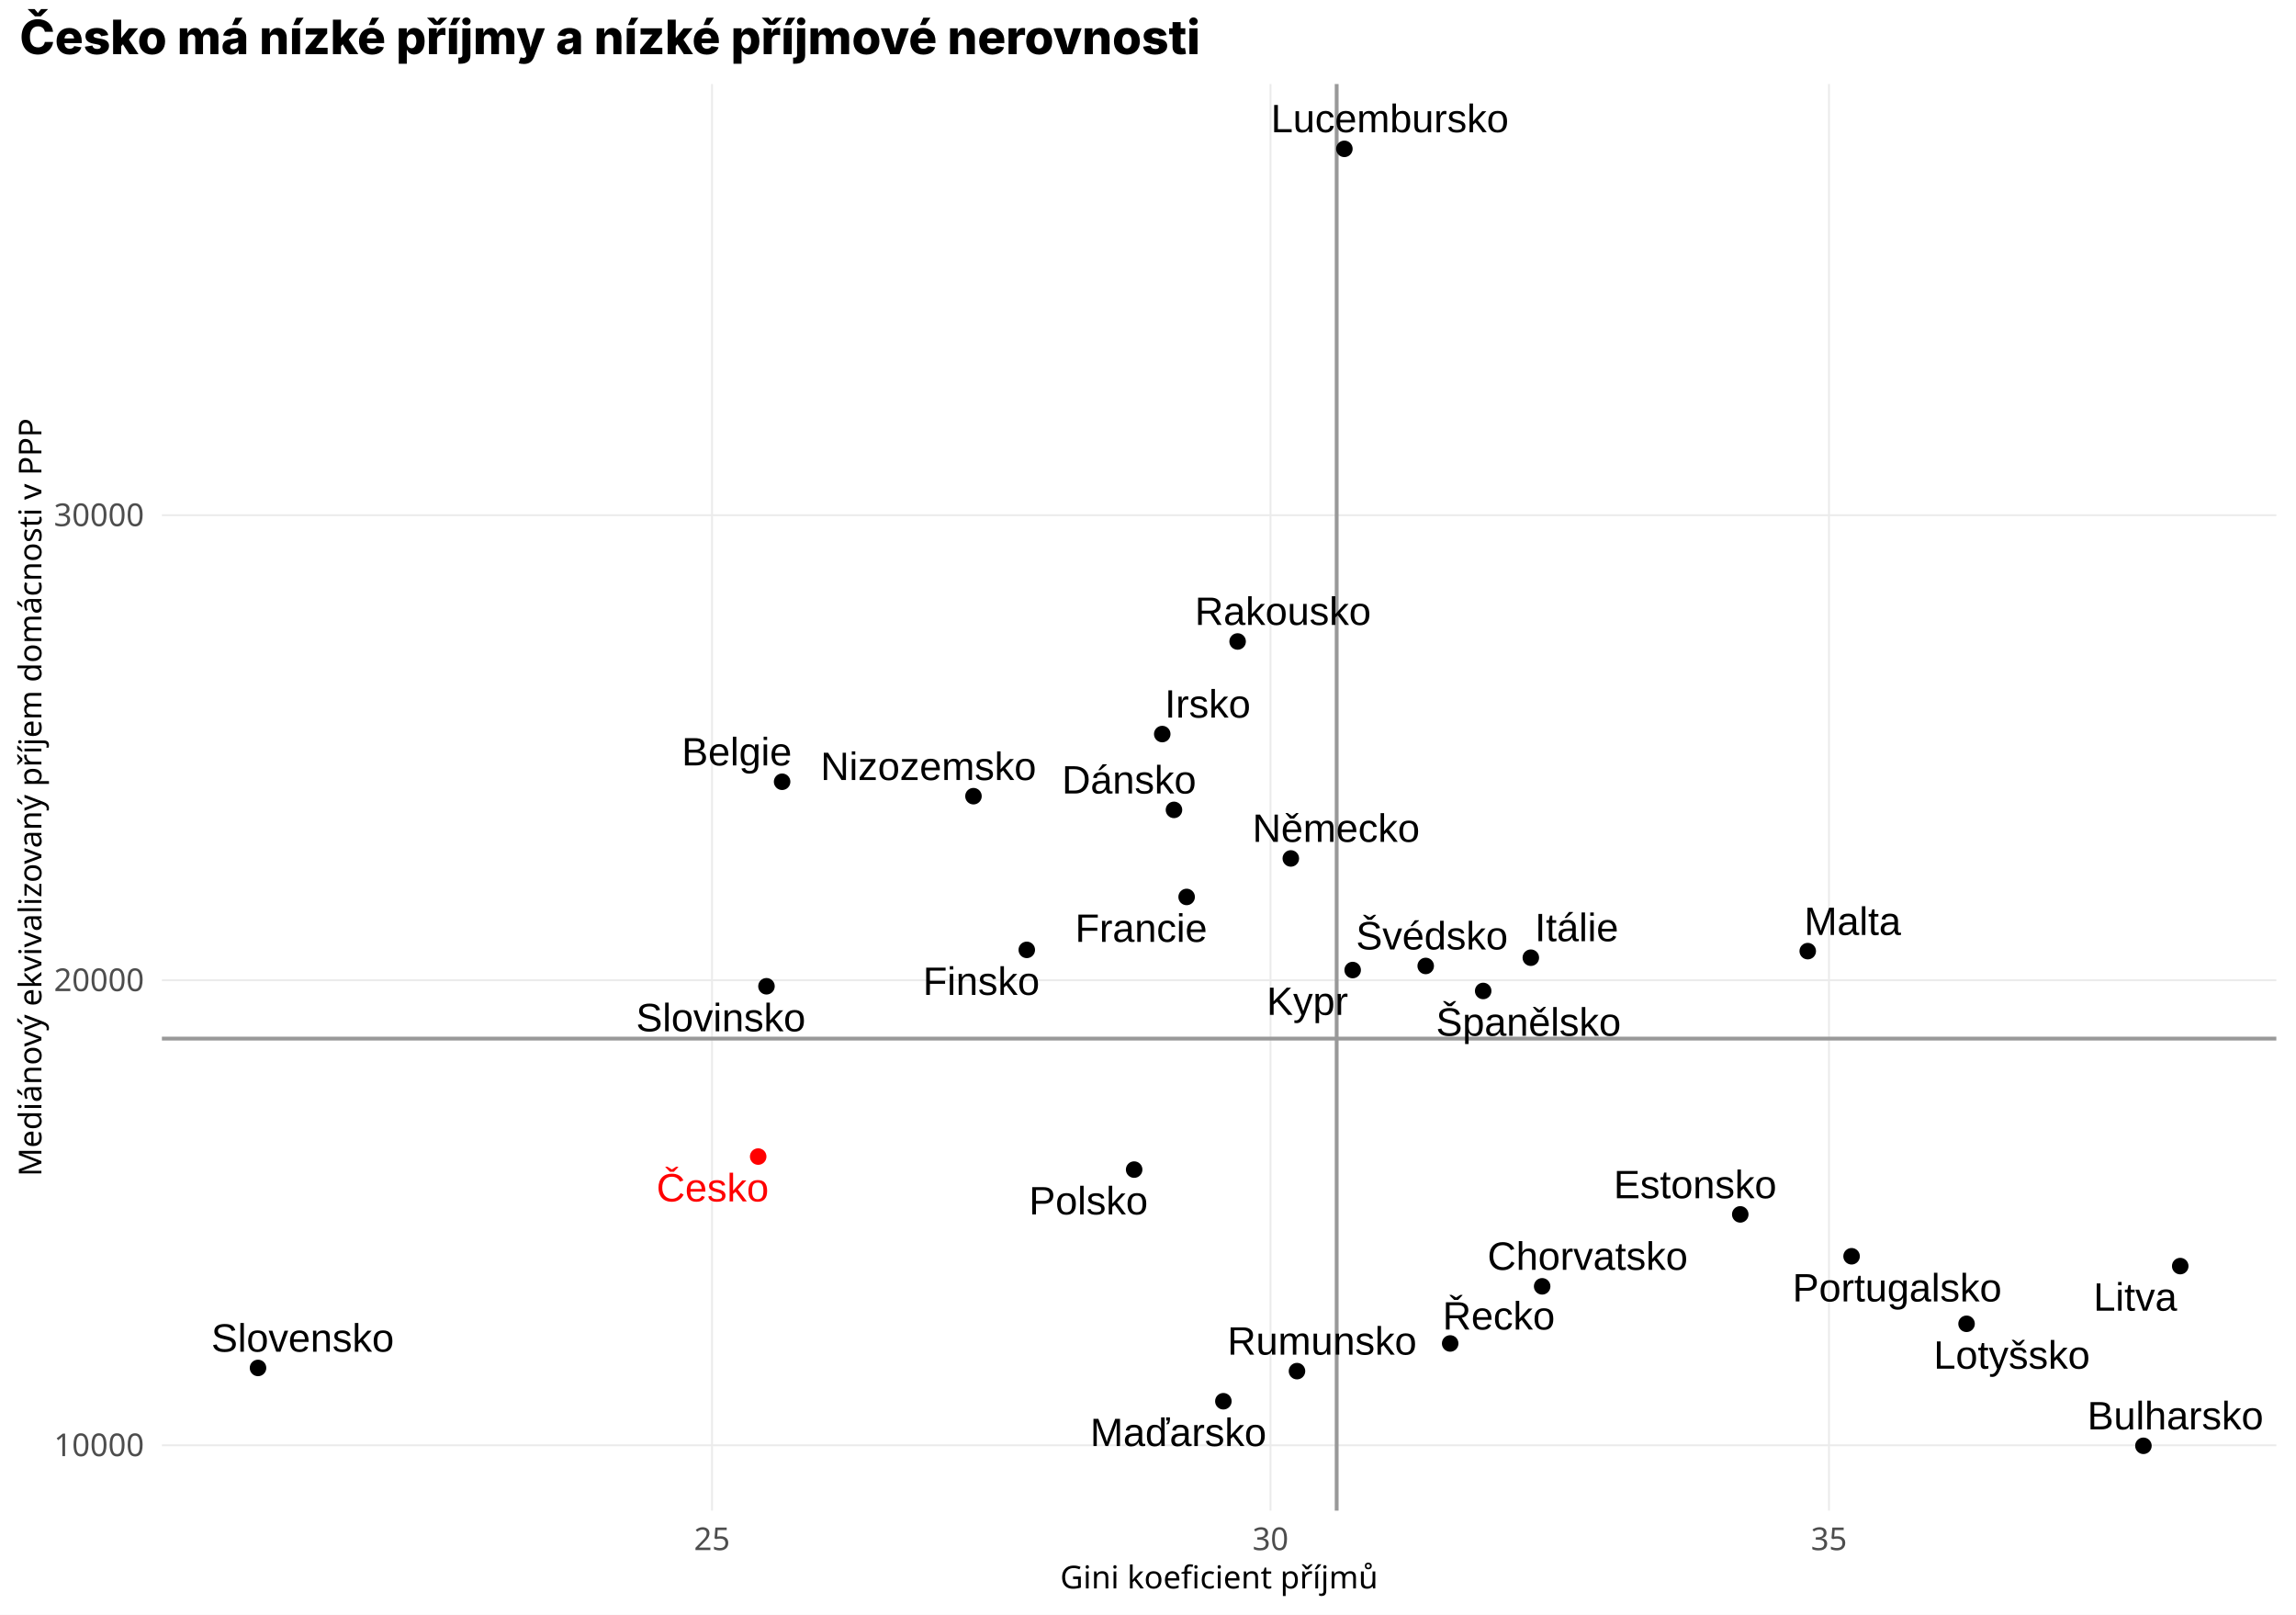
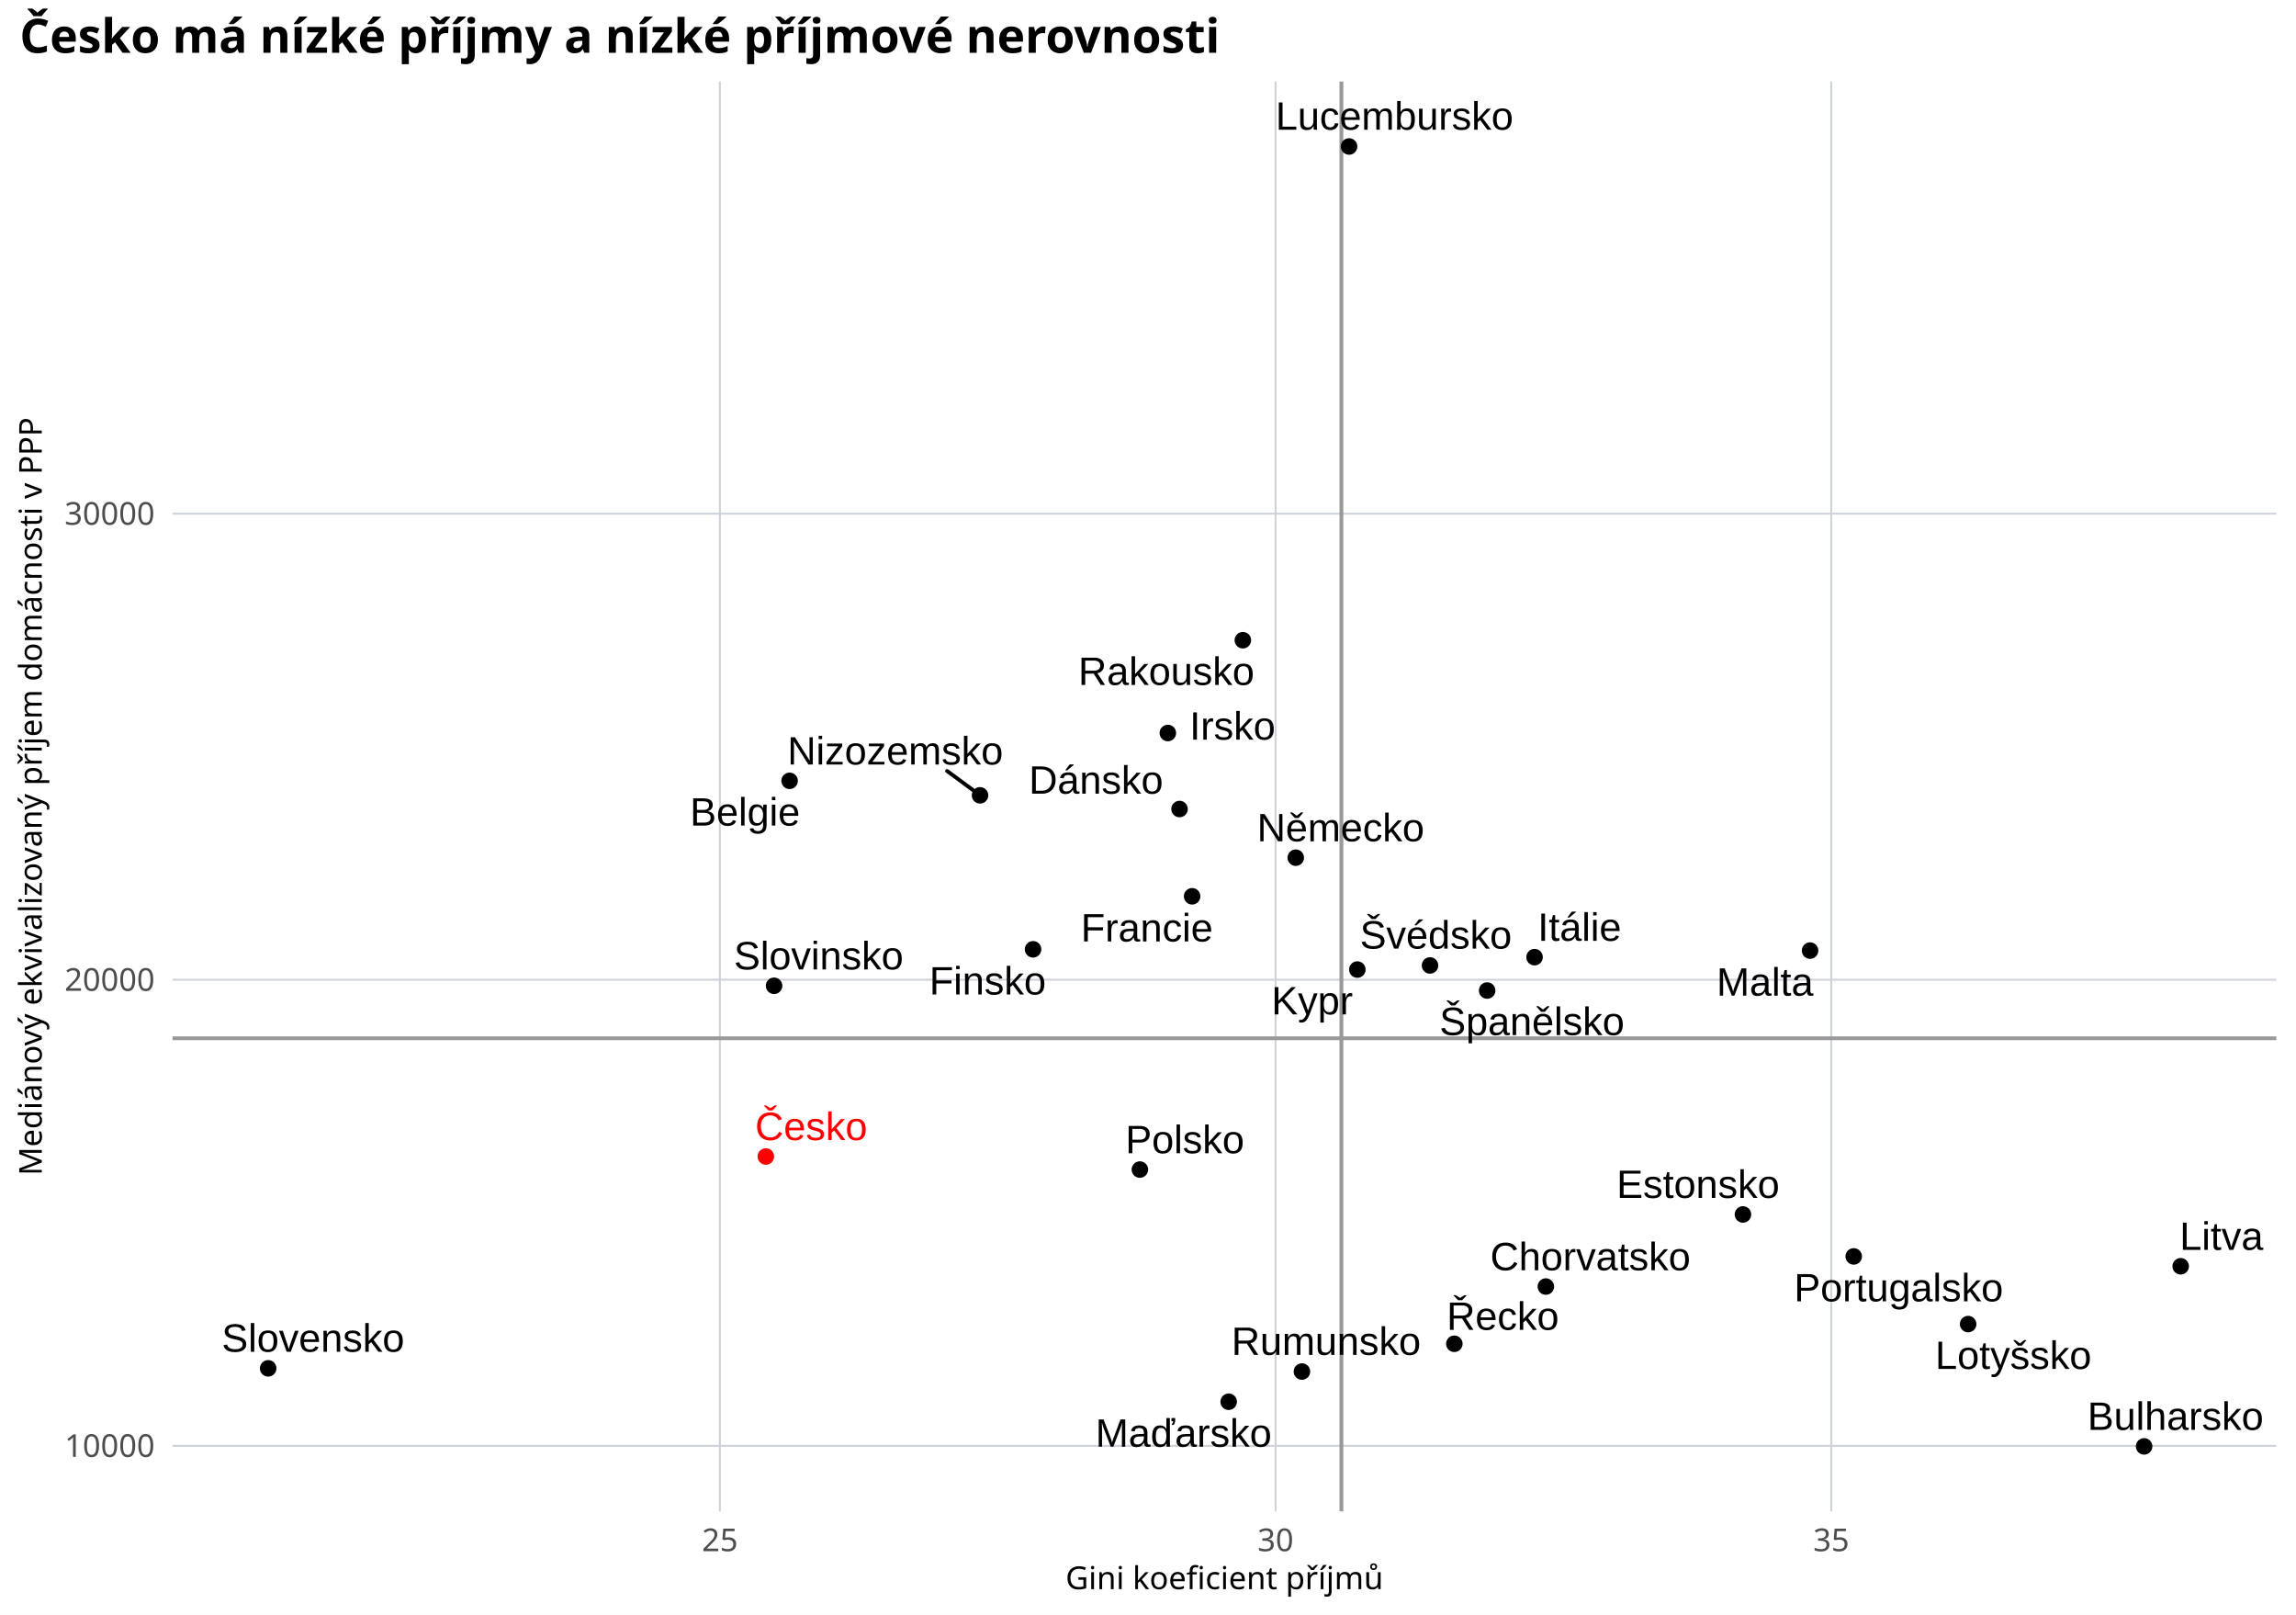
<svg xmlns="http://www.w3.org/2000/svg" class="svglite" width="640.00pt" height="450.00pt" viewBox="0 0 640.00 450.00">
  <defs>
    <style type="text/css">
    .svglite line, .svglite polyline, .svglite polygon, .svglite path, .svglite rect, .svglite circle {
      fill: none;
      stroke: #000000;
      stroke-linecap: round;
      stroke-linejoin: round;
      stroke-miterlimit: 10.00;
    }
    .svglite text {
      white-space: pre;
    }
  </style>
  </defs>
  <rect width="100%" height="100%" style="stroke: none; fill: #FFFFFF;" />
  <defs>
    <clipPath id="cpMC4wMHw2NDAuMDB8MC4wMHw0NTAuMDA=">
      <rect x="0.00" y="0.00" width="640.00" height="450.00" />
    </clipPath>
  </defs>
  <g clip-path="url(#cpMC4wMHw2NDAuMDB8MC4wMHw0NTAuMDA=)">
</g>
  <defs>
-     <clipPath id="cpNDUuMTN8NjM0LjUyfDIzLjQxfDQyMC45Nw==">
-       <rect x="45.13" y="23.41" width="589.39" height="397.56" />
+     <clipPath id="cpNDguMDl8NjM0LjUyfDIyLjcxfDQyMS4xNw==">
+       <rect x="48.09" y="22.71" width="586.43" height="398.46" />
    </clipPath>
  </defs>
-   <g clip-path="url(#cpNDUuMTN8NjM0LjUyfDIzLjQxfDQyMC45Nw==)">
-     <polyline points="45.13,402.75 634.52,402.75 " style="stroke-width: 0.53; stroke: #EBEBEB; stroke-linecap: butt;" />
-     <polyline points="45.13,273.16 634.52,273.16 " style="stroke-width: 0.53; stroke: #EBEBEB; stroke-linecap: butt;" />
-     <polyline points="45.13,143.58 634.52,143.58 " style="stroke-width: 0.53; stroke: #EBEBEB; stroke-linecap: butt;" />
-     <polyline points="198.47,420.97 198.47,23.41 " style="stroke-width: 0.53; stroke: #EBEBEB; stroke-linecap: butt;" />
-     <polyline points="354.15,420.97 354.15,23.41 " style="stroke-width: 0.53; stroke: #EBEBEB; stroke-linecap: butt;" />
-     <polyline points="509.82,420.97 509.82,23.41 " style="stroke-width: 0.53; stroke: #EBEBEB; stroke-linecap: butt;" />
-     <line x1="45.13" y1="289.42" x2="634.52" y2="289.42" style="stroke-width: 1.07; stroke: #999999; stroke-linecap: butt;" />
-     <line x1="372.59" y1="420.97" x2="372.59" y2="23.41" style="stroke-width: 1.07; stroke: #999999; stroke-linecap: butt;" />
-     <circle cx="597.47" cy="402.90" r="1.95" style="stroke-width: 0.71; fill: #000000;" />
-     <circle cx="341.01" cy="390.48" r="1.95" style="stroke-width: 0.71; fill: #000000;" />
-     <circle cx="71.92" cy="381.20" r="1.95" style="stroke-width: 0.71; fill: #000000;" />
-     <circle cx="404.23" cy="374.38" r="1.95" style="stroke-width: 0.71; fill: #000000;" />
-     <circle cx="361.53" cy="382.09" r="1.95" style="stroke-width: 0.71; fill: #000000;" />
-     <circle cx="429.87" cy="358.46" r="1.95" style="stroke-width: 0.71; fill: #000000;" />
-     <circle cx="548.17" cy="368.90" r="1.95" style="stroke-width: 0.71; fill: #000000;" />
-     <circle cx="607.73" cy="352.82" r="1.95" style="stroke-width: 0.71; fill: #000000;" />
-     <circle cx="516.12" cy="350.08" r="1.95" style="stroke-width: 0.71; fill: #000000;" />
-     <circle cx="485.09" cy="338.41" r="1.95" style="stroke-width: 0.71; fill: #000000;" />
-     <circle cx="316.14" cy="325.93" r="1.95" style="stroke-width: 0.71; fill: #000000;" />
-     <circle cx="211.34" cy="322.30" r="1.95" style="stroke-width: 0.71; stroke: #FF0000; fill: #FF0000;" />
-     <circle cx="503.90" cy="265.05" r="1.95" style="stroke-width: 0.71; fill: #000000;" />
-     <circle cx="377.05" cy="270.32" r="1.95" style="stroke-width: 0.71; fill: #000000;" />
-     <circle cx="413.43" cy="276.15" r="1.95" style="stroke-width: 0.71; fill: #000000;" />
-     <circle cx="213.65" cy="274.84" r="1.95" style="stroke-width: 0.71; fill: #000000;" />
-     <circle cx="426.71" cy="266.88" r="1.95" style="stroke-width: 0.71; fill: #000000;" />
-     <circle cx="330.77" cy="249.95" r="1.95" style="stroke-width: 0.71; fill: #000000;" />
-     <circle cx="359.81" cy="239.22" r="1.95" style="stroke-width: 0.71; fill: #000000;" />
-     <circle cx="397.41" cy="269.18" r="1.95" style="stroke-width: 0.71; fill: #000000;" />
-     <circle cx="327.24" cy="225.69" r="1.95" style="stroke-width: 0.71; fill: #000000;" />
-     <circle cx="218.01" cy="217.85" r="1.95" style="stroke-width: 0.71; fill: #000000;" />
-     <circle cx="271.35" cy="221.87" r="1.95" style="stroke-width: 0.71; fill: #000000;" />
-     <circle cx="286.21" cy="264.70" r="1.95" style="stroke-width: 0.71; fill: #000000;" />
-     <circle cx="323.97" cy="204.56" r="1.95" style="stroke-width: 0.71; fill: #000000;" />
-     <circle cx="344.98" cy="178.76" r="1.95" style="stroke-width: 0.71; fill: #000000;" />
-     <circle cx="374.74" cy="41.48" r="1.95" style="stroke-width: 0.71; fill: #000000;" />
-     <text x="606.37" y="398.32" text-anchor="middle" style="font-size: 11.04px; font-family: &quot;Arial&quot;;" textLength="49.05px" lengthAdjust="spacingAndGlyphs">Bulharsko</text>
-     <text x="328.45" y="402.97" text-anchor="middle" style="font-size: 11.04px; font-family: &quot;Arial&quot;;" textLength="49.57px" lengthAdjust="spacingAndGlyphs">Maďarsko</text>
-     <text x="84.36" y="376.67" text-anchor="middle" style="font-size: 11.04px; font-family: &quot;Arial&quot;;" textLength="50.89px" lengthAdjust="spacingAndGlyphs">Slovensko</text>
-     <text x="417.78" y="370.50" text-anchor="middle" style="font-size: 11.04px; font-family: &quot;Arial&quot;;" textLength="31.26px" lengthAdjust="spacingAndGlyphs">Řecko</text>
-     <text x="368.51" y="377.49" text-anchor="middle" style="font-size: 11.04px; font-family: &quot;Arial&quot;;" textLength="52.72px" lengthAdjust="spacingAndGlyphs">Rumunsko</text>
-     <text x="442.54" y="353.86" text-anchor="middle" style="font-size: 11.04px; font-family: &quot;Arial&quot;;" textLength="55.79px" lengthAdjust="spacingAndGlyphs">Chorvatsko</text>
-     <text x="560.78" y="381.41" text-anchor="middle" style="font-size: 11.04px; font-family: &quot;Arial&quot;;" textLength="43.53px" lengthAdjust="spacingAndGlyphs">Lotyšsko</text>
-     <text x="595.20" y="365.24" text-anchor="middle" style="font-size: 11.04px; font-family: &quot;Arial&quot;;" textLength="23.30px" lengthAdjust="spacingAndGlyphs">Litva</text>
-     <text x="528.81" y="362.67" text-anchor="middle" style="font-size: 11.04px; font-family: &quot;Arial&quot;;" textLength="58.25px" lengthAdjust="spacingAndGlyphs">Portugalsko</text>
-     <text x="472.51" y="333.91" text-anchor="middle" style="font-size: 11.04px; font-family: &quot;Arial&quot;;" textLength="45.37px" lengthAdjust="spacingAndGlyphs">Estonsko</text>
-     <text x="303.40" y="338.42" text-anchor="middle" style="font-size: 11.04px; font-family: &quot;Arial&quot;;" textLength="33.11px" lengthAdjust="spacingAndGlyphs">Polsko</text>
-     <text x="198.64" y="334.79" text-anchor="middle" style="font-size: 11.04px;fill: #FF0000; font-family: &quot;Arial&quot;;" textLength="31.26px" lengthAdjust="spacingAndGlyphs">Česko</text>
-     <text x="516.41" y="260.54" text-anchor="middle" style="font-size: 11.04px; font-family: &quot;Arial&quot;;" textLength="26.97px" lengthAdjust="spacingAndGlyphs">Malta</text>
-     <text x="364.43" y="282.82" text-anchor="middle" style="font-size: 11.04px; font-family: &quot;Arial&quot;;" textLength="22.68px" lengthAdjust="spacingAndGlyphs">Kypr</text>
-     <text x="426.06" y="288.63" text-anchor="middle" style="font-size: 11.04px; font-family: &quot;Arial&quot;;" textLength="51.51px" lengthAdjust="spacingAndGlyphs">Španělsko</text>
-     <text x="200.92" y="287.39" text-anchor="middle" style="font-size: 11.04px; font-family: &quot;Arial&quot;;" textLength="47.20px" lengthAdjust="spacingAndGlyphs">Slovinsko</text>
-     <text x="439.48" y="262.28" text-anchor="middle" style="font-size: 11.04px; font-family: &quot;Arial&quot;;" textLength="23.30px" lengthAdjust="spacingAndGlyphs">Itálie</text>
-     <text x="318.10" y="262.46" text-anchor="middle" style="font-size: 11.04px; font-family: &quot;Arial&quot;;" textLength="36.78px" lengthAdjust="spacingAndGlyphs">Francie</text>
-     <text x="372.43" y="234.60" text-anchor="middle" style="font-size: 11.04px; font-family: &quot;Arial&quot;;" textLength="46.58px" lengthAdjust="spacingAndGlyphs">Německo</text>
-     <text x="399.15" y="264.58" text-anchor="middle" style="font-size: 11.04px; font-family: &quot;Arial&quot;;" textLength="42.31px" lengthAdjust="spacingAndGlyphs">Švédsko</text>
-     <text x="314.72" y="221.12" text-anchor="middle" style="font-size: 11.04px; font-family: &quot;Arial&quot;;" textLength="37.40px" lengthAdjust="spacingAndGlyphs">Dánsko</text>
-     <text x="205.37" y="213.30" text-anchor="middle" style="font-size: 11.04px; font-family: &quot;Arial&quot;;" textLength="30.66px" lengthAdjust="spacingAndGlyphs">Belgie</text>
-     <text x="258.79" y="217.37" text-anchor="middle" style="font-size: 11.04px; font-family: &quot;Arial&quot;;" textLength="60.06px" lengthAdjust="spacingAndGlyphs">Nizozemsko</text>
-     <text x="273.53" y="277.24" text-anchor="middle" style="font-size: 11.04px; font-family: &quot;Arial&quot;;" textLength="32.49px" lengthAdjust="spacingAndGlyphs">Finsko</text>
-     <text x="336.63" y="199.98" text-anchor="middle" style="font-size: 11.04px; font-family: &quot;Arial&quot;;" textLength="23.90px" lengthAdjust="spacingAndGlyphs">Irsko</text>
-     <text x="357.61" y="174.14" text-anchor="middle" style="font-size: 11.04px; font-family: &quot;Arial&quot;;" textLength="49.05px" lengthAdjust="spacingAndGlyphs">Rakousko</text>
-     <text x="387.40" y="36.84" text-anchor="middle" style="font-size: 11.04px; font-family: &quot;Arial&quot;;" textLength="66.21px" lengthAdjust="spacingAndGlyphs">Lucembursko</text>
+   <g clip-path="url(#cpNDguMDl8NjM0LjUyfDIyLjcxfDQyMS4xNw==)">
+     <polyline points="48.09,402.91 634.52,402.91 " style="stroke-width: 0.53; stroke: #CDD1D9; stroke-linecap: butt;" />
+     <polyline points="48.09,273.03 634.52,273.03 " style="stroke-width: 0.53; stroke: #CDD1D9; stroke-linecap: butt;" />
+     <polyline points="48.09,143.15 634.52,143.15 " style="stroke-width: 0.53; stroke: #CDD1D9; stroke-linecap: butt;" />
+     <polyline points="200.67,421.17 200.67,22.71 " style="stroke-width: 0.53; stroke: #CDD1D9; stroke-linecap: butt;" />
+     <polyline points="355.56,421.17 355.56,22.71 " style="stroke-width: 0.53; stroke: #CDD1D9; stroke-linecap: butt;" />
+     <polyline points="510.45,421.17 510.45,22.71 " style="stroke-width: 0.53; stroke: #CDD1D9; stroke-linecap: butt;" />
+     <line x1="48.09" y1="289.33" x2="634.52" y2="289.33" style="stroke-width: 1.07; stroke: #999999; stroke-linecap: butt;" />
+     <line x1="373.91" y1="421.17" x2="373.91" y2="22.71" style="stroke-width: 1.07; stroke: #999999; stroke-linecap: butt;" />
+     <circle cx="597.66" cy="403.06" r="1.95" style="stroke-width: 0.71; fill: #000000;" />
+     <circle cx="342.49" cy="390.62" r="1.95" style="stroke-width: 0.71; fill: #000000;" />
+     <circle cx="74.75" cy="381.31" r="1.95" style="stroke-width: 0.71; fill: #000000;" />
+     <circle cx="405.39" cy="374.47" r="1.95" style="stroke-width: 0.71; fill: #000000;" />
+     <circle cx="362.91" cy="382.20" r="1.95" style="stroke-width: 0.71; fill: #000000;" />
+     <circle cx="430.90" cy="358.52" r="1.95" style="stroke-width: 0.71; fill: #000000;" />
+     <circle cx="548.61" cy="368.98" r="1.95" style="stroke-width: 0.71; fill: #000000;" />
+     <circle cx="607.86" cy="352.87" r="1.95" style="stroke-width: 0.71; fill: #000000;" />
+     <circle cx="516.72" cy="350.12" r="1.95" style="stroke-width: 0.71; fill: #000000;" />
+     <circle cx="485.84" cy="338.43" r="1.95" style="stroke-width: 0.71; fill: #000000;" />
+     <circle cx="317.74" cy="325.92" r="1.95" style="stroke-width: 0.71; fill: #000000;" />
+     <circle cx="213.47" cy="322.28" r="1.95" style="stroke-width: 0.71; stroke: #FF0000; fill: #FF0000;" />
+     <circle cx="504.55" cy="264.90" r="1.95" style="stroke-width: 0.71; fill: #000000;" />
+     <circle cx="378.35" cy="270.18" r="1.95" style="stroke-width: 0.71; fill: #000000;" />
+     <circle cx="414.54" cy="276.03" r="1.95" style="stroke-width: 0.71; fill: #000000;" />
+     <circle cx="215.77" cy="274.71" r="1.95" style="stroke-width: 0.71; fill: #000000;" />
+     <circle cx="427.75" cy="266.73" r="1.95" style="stroke-width: 0.71; fill: #000000;" />
+     <circle cx="332.30" cy="249.77" r="1.95" style="stroke-width: 0.71; fill: #000000;" />
+     <circle cx="361.19" cy="239.01" r="1.95" style="stroke-width: 0.71; fill: #000000;" />
+     <circle cx="398.61" cy="269.04" r="1.95" style="stroke-width: 0.71; fill: #000000;" />
+     <circle cx="328.79" cy="225.45" r="1.95" style="stroke-width: 0.71; fill: #000000;" />
+     <circle cx="220.10" cy="217.59" r="1.95" style="stroke-width: 0.71; fill: #000000;" />
+     <circle cx="273.18" cy="221.63" r="1.95" style="stroke-width: 0.71; fill: #000000;" />
+     <circle cx="287.96" cy="264.54" r="1.95" style="stroke-width: 0.71; fill: #000000;" />
+     <circle cx="325.53" cy="204.27" r="1.95" style="stroke-width: 0.71; fill: #000000;" />
+     <circle cx="346.44" cy="178.41" r="1.95" style="stroke-width: 0.71; fill: #000000;" />
+     <circle cx="376.05" cy="40.82" r="1.95" style="stroke-width: 0.71; fill: #000000;" />
+     <line x1="264.00" y1="214.85" x2="272.24" y2="220.93" style="stroke-width: 1.07;" />
+     <text x="606.40" y="398.46" text-anchor="middle" style="font-size: 11.04px; font-family: &quot;Arial&quot;;" textLength="49.05px" lengthAdjust="spacingAndGlyphs">Bulharsko</text>
+     <text x="329.92" y="403.16" text-anchor="middle" style="font-size: 11.04px; font-family: &quot;Arial&quot;;" textLength="49.57px" lengthAdjust="spacingAndGlyphs">Maďarsko</text>
+     <text x="87.26" y="376.69" text-anchor="middle" style="font-size: 11.04px; font-family: &quot;Arial&quot;;" textLength="50.89px" lengthAdjust="spacingAndGlyphs">Slovensko</text>
+     <text x="418.90" y="370.58" text-anchor="middle" style="font-size: 11.04px; font-family: &quot;Arial&quot;;" textLength="31.26px" lengthAdjust="spacingAndGlyphs">Řecko</text>
+     <text x="369.65" y="377.56" text-anchor="middle" style="font-size: 11.04px; font-family: &quot;Arial&quot;;" textLength="52.72px" lengthAdjust="spacingAndGlyphs">Rumunsko</text>
+     <text x="443.31" y="353.98" text-anchor="middle" style="font-size: 11.04px; font-family: &quot;Arial&quot;;" textLength="55.79px" lengthAdjust="spacingAndGlyphs">Chorvatsko</text>
+     <text x="561.21" y="381.48" text-anchor="middle" style="font-size: 11.04px; font-family: &quot;Arial&quot;;" textLength="43.53px" lengthAdjust="spacingAndGlyphs">Lotyšsko</text>
+     <text x="619.23" y="348.30" text-anchor="middle" style="font-size: 11.04px; font-family: &quot;Arial&quot;;" textLength="23.30px" lengthAdjust="spacingAndGlyphs">Litva</text>
+     <text x="529.23" y="362.64" text-anchor="middle" style="font-size: 11.04px; font-family: &quot;Arial&quot;;" textLength="58.25px" lengthAdjust="spacingAndGlyphs">Portugalsko</text>
+     <text x="473.33" y="333.82" text-anchor="middle" style="font-size: 11.04px; font-family: &quot;Arial&quot;;" textLength="45.37px" lengthAdjust="spacingAndGlyphs">Estonsko</text>
+     <text x="330.27" y="321.37" text-anchor="middle" style="font-size: 11.04px; font-family: &quot;Arial&quot;;" textLength="33.11px" lengthAdjust="spacingAndGlyphs">Polsko</text>
+     <text x="226.12" y="317.70" text-anchor="middle" style="font-size: 11.04px;fill: #FF0000; font-family: &quot;Arial&quot;;" textLength="31.26px" lengthAdjust="spacingAndGlyphs">Česko</text>
+     <text x="491.98" y="277.45" text-anchor="middle" style="font-size: 11.04px; font-family: &quot;Arial&quot;;" textLength="26.97px" lengthAdjust="spacingAndGlyphs">Malta</text>
+     <text x="365.76" y="282.67" text-anchor="middle" style="font-size: 11.04px; font-family: &quot;Arial&quot;;" textLength="22.68px" lengthAdjust="spacingAndGlyphs">Kypr</text>
+     <text x="427.02" y="288.44" text-anchor="middle" style="font-size: 11.04px; font-family: &quot;Arial&quot;;" textLength="51.51px" lengthAdjust="spacingAndGlyphs">Španělsko</text>
+     <text x="228.19" y="270.14" text-anchor="middle" style="font-size: 11.04px; font-family: &quot;Arial&quot;;" textLength="47.20px" lengthAdjust="spacingAndGlyphs">Slovinsko</text>
+     <text x="440.28" y="262.17" text-anchor="middle" style="font-size: 11.04px; font-family: &quot;Arial&quot;;" textLength="23.30px" lengthAdjust="spacingAndGlyphs">Itálie</text>
+     <text x="319.69" y="262.35" text-anchor="middle" style="font-size: 11.04px; font-family: &quot;Arial&quot;;" textLength="36.78px" lengthAdjust="spacingAndGlyphs">Francie</text>
+     <text x="373.71" y="234.44" text-anchor="middle" style="font-size: 11.04px; font-family: &quot;Arial&quot;;" textLength="46.58px" lengthAdjust="spacingAndGlyphs">Německo</text>
+     <text x="400.24" y="264.34" text-anchor="middle" style="font-size: 11.04px; font-family: &quot;Arial&quot;;" textLength="42.31px" lengthAdjust="spacingAndGlyphs">Švédsko</text>
+     <text x="305.51" y="221.17" text-anchor="middle" style="font-size: 11.04px; font-family: &quot;Arial&quot;;" textLength="37.40px" lengthAdjust="spacingAndGlyphs">Dánsko</text>
+     <text x="207.67" y="230.06" text-anchor="middle" style="font-size: 11.04px; font-family: &quot;Arial&quot;;" textLength="30.66px" lengthAdjust="spacingAndGlyphs">Belgie</text>
+     <text x="249.55" y="213.05" text-anchor="middle" style="font-size: 11.04px; font-family: &quot;Arial&quot;;" textLength="60.06px" lengthAdjust="spacingAndGlyphs">Nizozemsko</text>
+     <text x="275.30" y="277.13" text-anchor="middle" style="font-size: 11.04px; font-family: &quot;Arial&quot;;" textLength="32.49px" lengthAdjust="spacingAndGlyphs">Finsko</text>
+     <text x="343.55" y="206.11" text-anchor="middle" style="font-size: 11.04px; font-family: &quot;Arial&quot;;" textLength="23.90px" lengthAdjust="spacingAndGlyphs">Irsko</text>
+     <text x="325.11" y="190.87" text-anchor="middle" style="font-size: 11.04px; font-family: &quot;Arial&quot;;" textLength="49.05px" lengthAdjust="spacingAndGlyphs">Rakousko</text>
+     <text x="388.70" y="36.14" text-anchor="middle" style="font-size: 11.04px; font-family: &quot;Arial&quot;;" textLength="66.21px" lengthAdjust="spacingAndGlyphs">Lucembursko</text>
  </g>
  <g clip-path="url(#cpMC4wMHw2NDAuMDB8MC4wMHw0NTAuMDA=)">
-     <text x="40.19" y="405.78" text-anchor="end" style="font-size: 8.80px;fill: #4D4D4D; font-family: &quot;Fira Sans&quot;;" textLength="23.45px" lengthAdjust="spacingAndGlyphs">10000</text>
-     <text x="40.19" y="276.19" text-anchor="end" style="font-size: 8.80px;fill: #4D4D4D; font-family: &quot;Fira Sans&quot;;" textLength="24.00px" lengthAdjust="spacingAndGlyphs">20000</text>
-     <text x="40.19" y="146.61" text-anchor="end" style="font-size: 8.80px;fill: #4D4D4D; font-family: &quot;Fira Sans&quot;;" textLength="24.03px" lengthAdjust="spacingAndGlyphs">30000</text>
-     <text x="198.47" y="431.96" text-anchor="middle" style="font-size: 8.80px;fill: #4D4D4D; font-family: &quot;Fira Sans&quot;;" textLength="8.76px" lengthAdjust="spacingAndGlyphs">25</text>
-     <text x="354.15" y="431.96" text-anchor="middle" style="font-size: 8.80px;fill: #4D4D4D; font-family: &quot;Fira Sans&quot;;" textLength="9.30px" lengthAdjust="spacingAndGlyphs">30</text>
-     <text x="509.82" y="431.96" text-anchor="middle" style="font-size: 8.80px;fill: #4D4D4D; font-family: &quot;Fira Sans&quot;;" textLength="8.80px" lengthAdjust="spacingAndGlyphs">35</text>
-     <text x="339.82" y="442.64" text-anchor="middle" style="font-size: 8.80px; font-family: &quot;Fira Sans&quot;;" textLength="86.26px" lengthAdjust="spacingAndGlyphs">Gini koeficient příjmů</text>
-     <text transform="translate(11.54,222.19) rotate(-90)" text-anchor="middle" style="font-size: 8.80px; font-family: &quot;Fira Sans&quot;;" textLength="205.24px" lengthAdjust="spacingAndGlyphs">Mediánový ekvivalizovaný příjem domácnosti v PPP</text>
-     <text x="5.48" y="15.08" style="font-size: 13.20px; font-weight: 800; font-family: &quot;Inter&quot;;" textLength="330.50px" lengthAdjust="spacingAndGlyphs">Česko má nízké příjmy a nízké příjmové nerovnosti</text>
+     <text x="43.16" y="405.99" text-anchor="end" style="font-size: 8.80px;fill: #4D4D4D; font-family: &quot;Haffer&quot;;" textLength="25.29px" lengthAdjust="spacingAndGlyphs">10000</text>
+     <text x="43.16" y="276.11" text-anchor="end" style="font-size: 8.80px;fill: #4D4D4D; font-family: &quot;Haffer&quot;;" textLength="27.01px" lengthAdjust="spacingAndGlyphs">20000</text>
+     <text x="43.16" y="146.23" text-anchor="end" style="font-size: 8.80px;fill: #4D4D4D; font-family: &quot;Haffer&quot;;" textLength="27.10px" lengthAdjust="spacingAndGlyphs">30000</text>
+     <text x="200.67" y="432.26" text-anchor="middle" style="font-size: 8.80px;fill: #4D4D4D; font-family: &quot;Haffer&quot;;" textLength="9.91px" lengthAdjust="spacingAndGlyphs">25</text>
+     <text x="355.56" y="432.26" text-anchor="middle" style="font-size: 8.80px;fill: #4D4D4D; font-family: &quot;Haffer&quot;;" textLength="10.53px" lengthAdjust="spacingAndGlyphs">30</text>
+     <text x="510.45" y="432.26" text-anchor="middle" style="font-size: 8.80px;fill: #4D4D4D; font-family: &quot;Haffer&quot;;" textLength="10.00px" lengthAdjust="spacingAndGlyphs">35</text>
+     <text x="341.31" y="442.84" text-anchor="middle" style="font-size: 8.80px; font-family: &quot;Haffer&quot;;" textLength="83.89px" lengthAdjust="spacingAndGlyphs">Gini koeficient příjmů</text>
+     <text transform="translate(11.64,221.94) rotate(-90)" text-anchor="middle" style="font-size: 8.80px; font-family: &quot;Haffer&quot;;" textLength="205.29px" lengthAdjust="spacingAndGlyphs">Mediánový ekvivalizovaný příjem domácnosti v PPP</text>
+     <text x="5.48" y="14.72" style="font-size: 13.20px; font-weight: bold; font-family: &quot;Haffer&quot;;" textLength="307.25px" lengthAdjust="spacingAndGlyphs">Česko má nízké příjmy a nízké příjmové nerovnosti</text>
  </g>
</svg>
